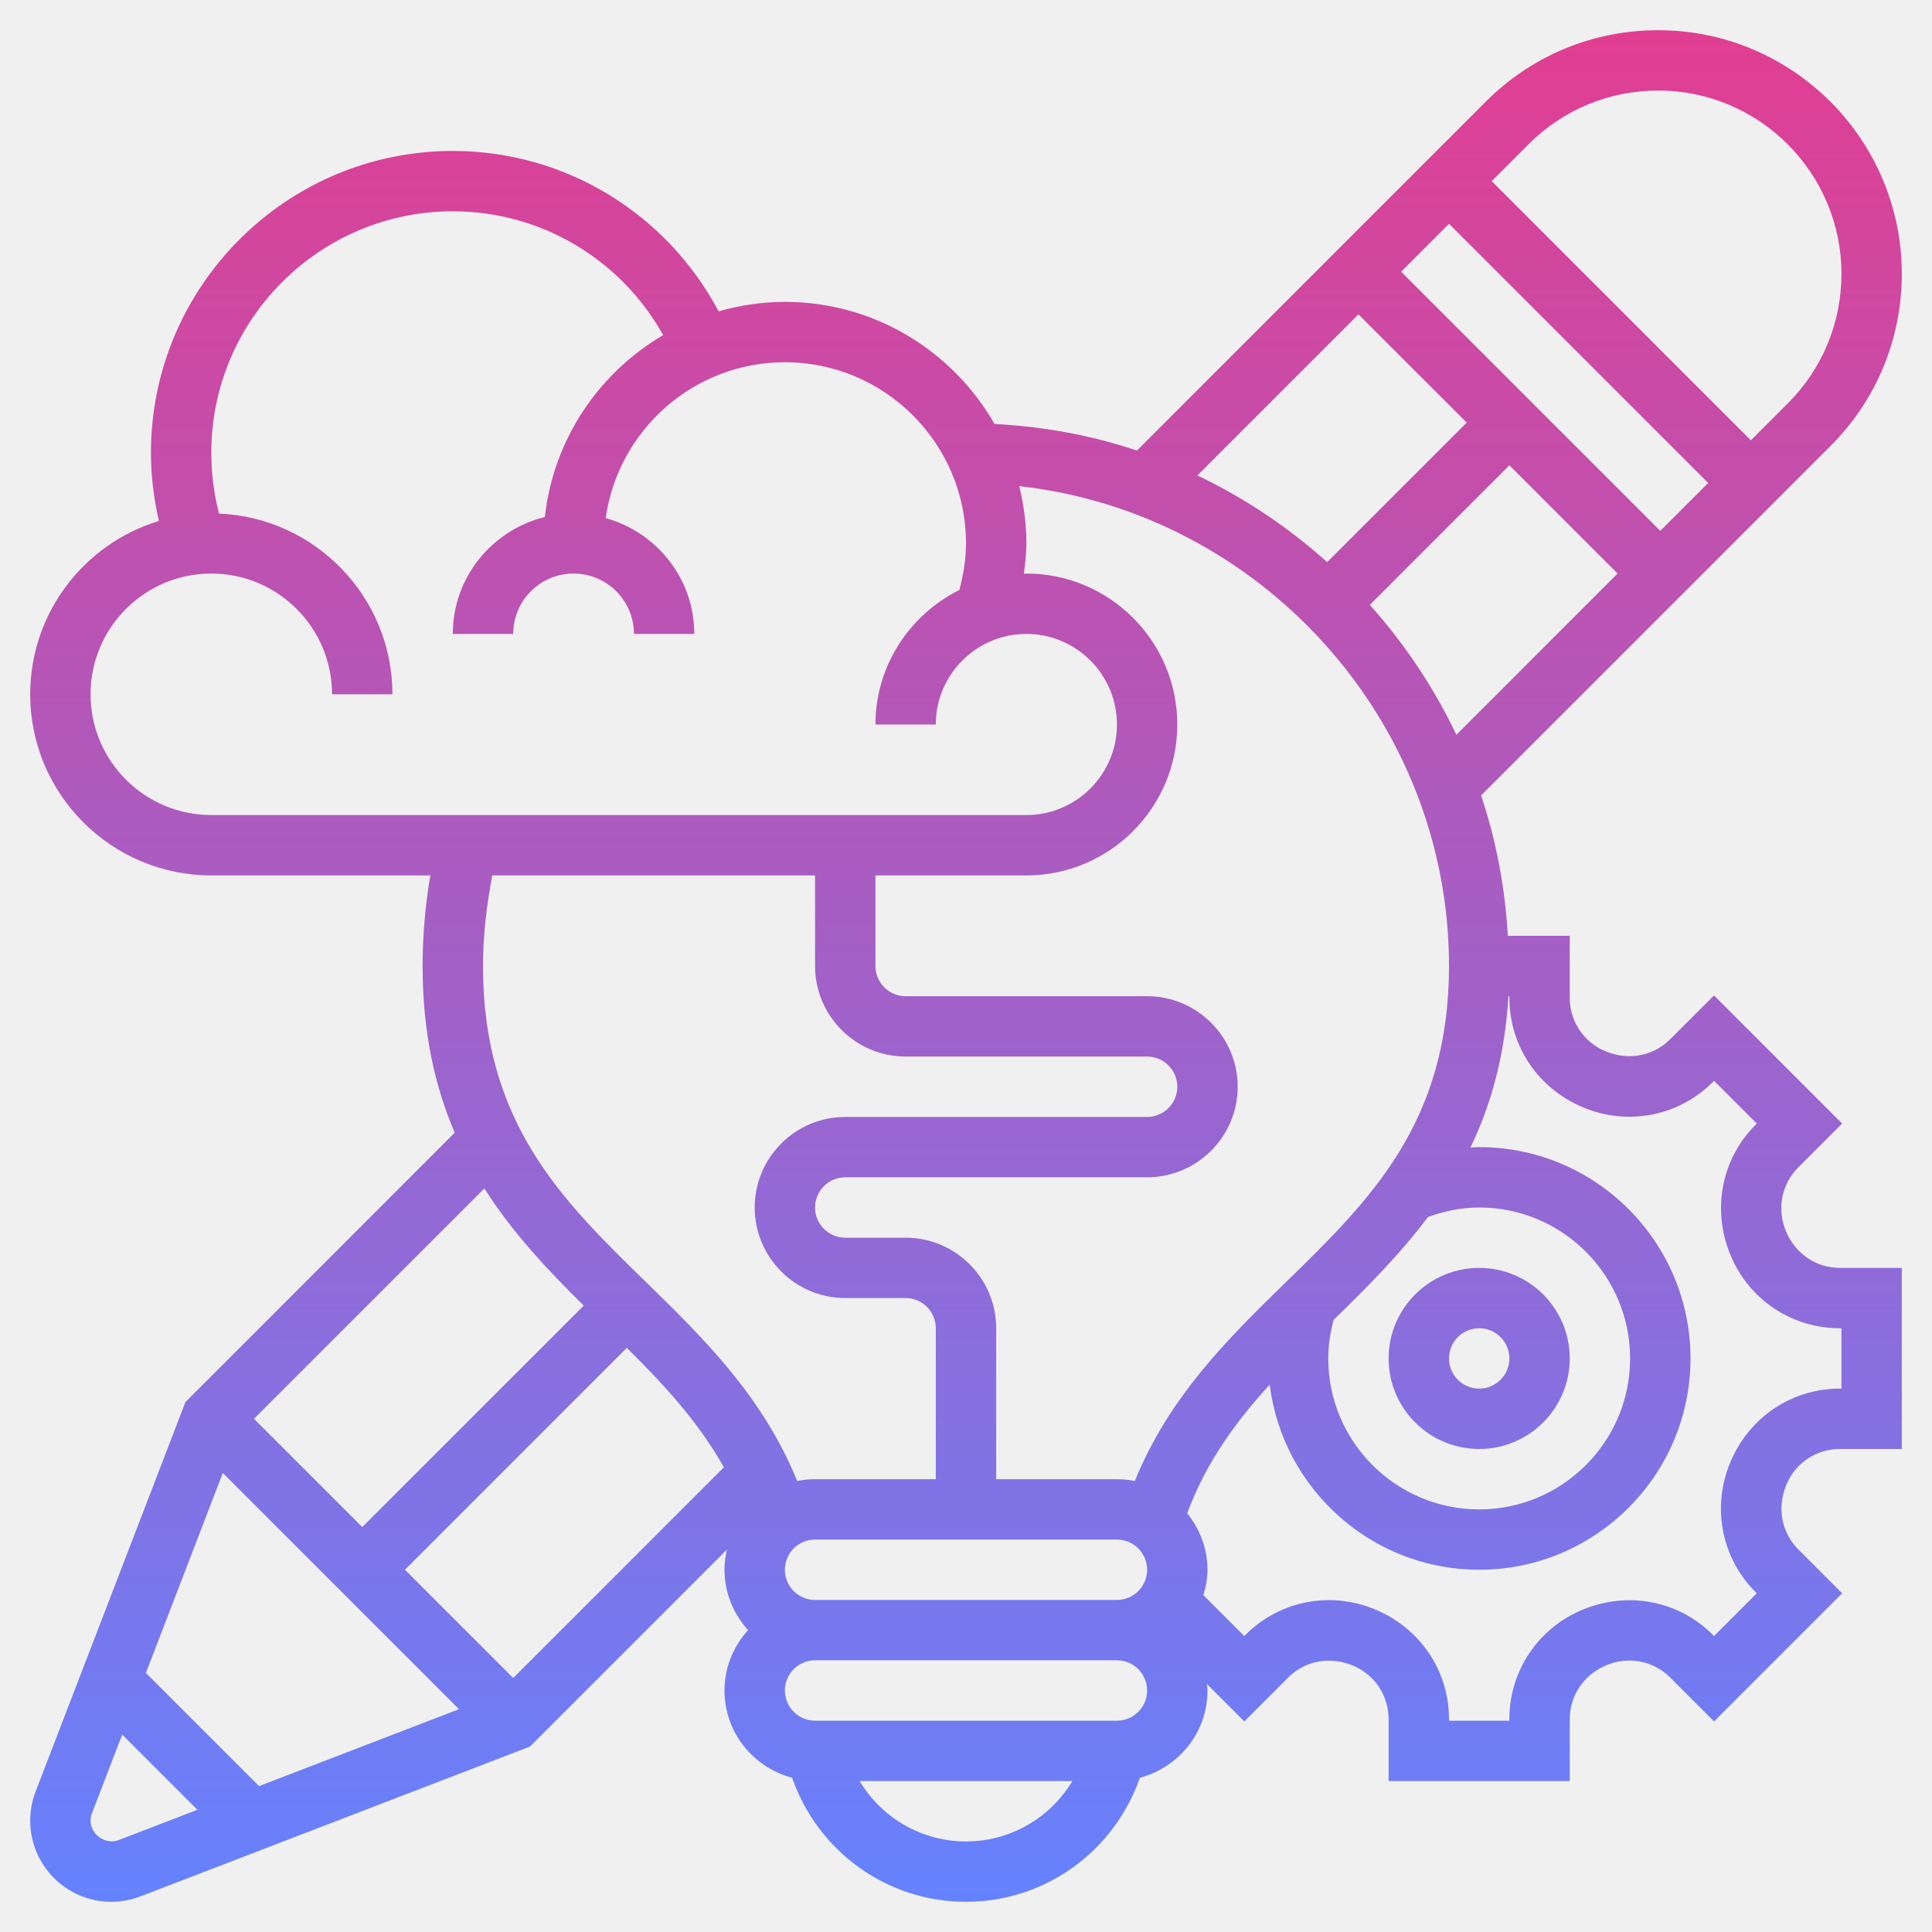
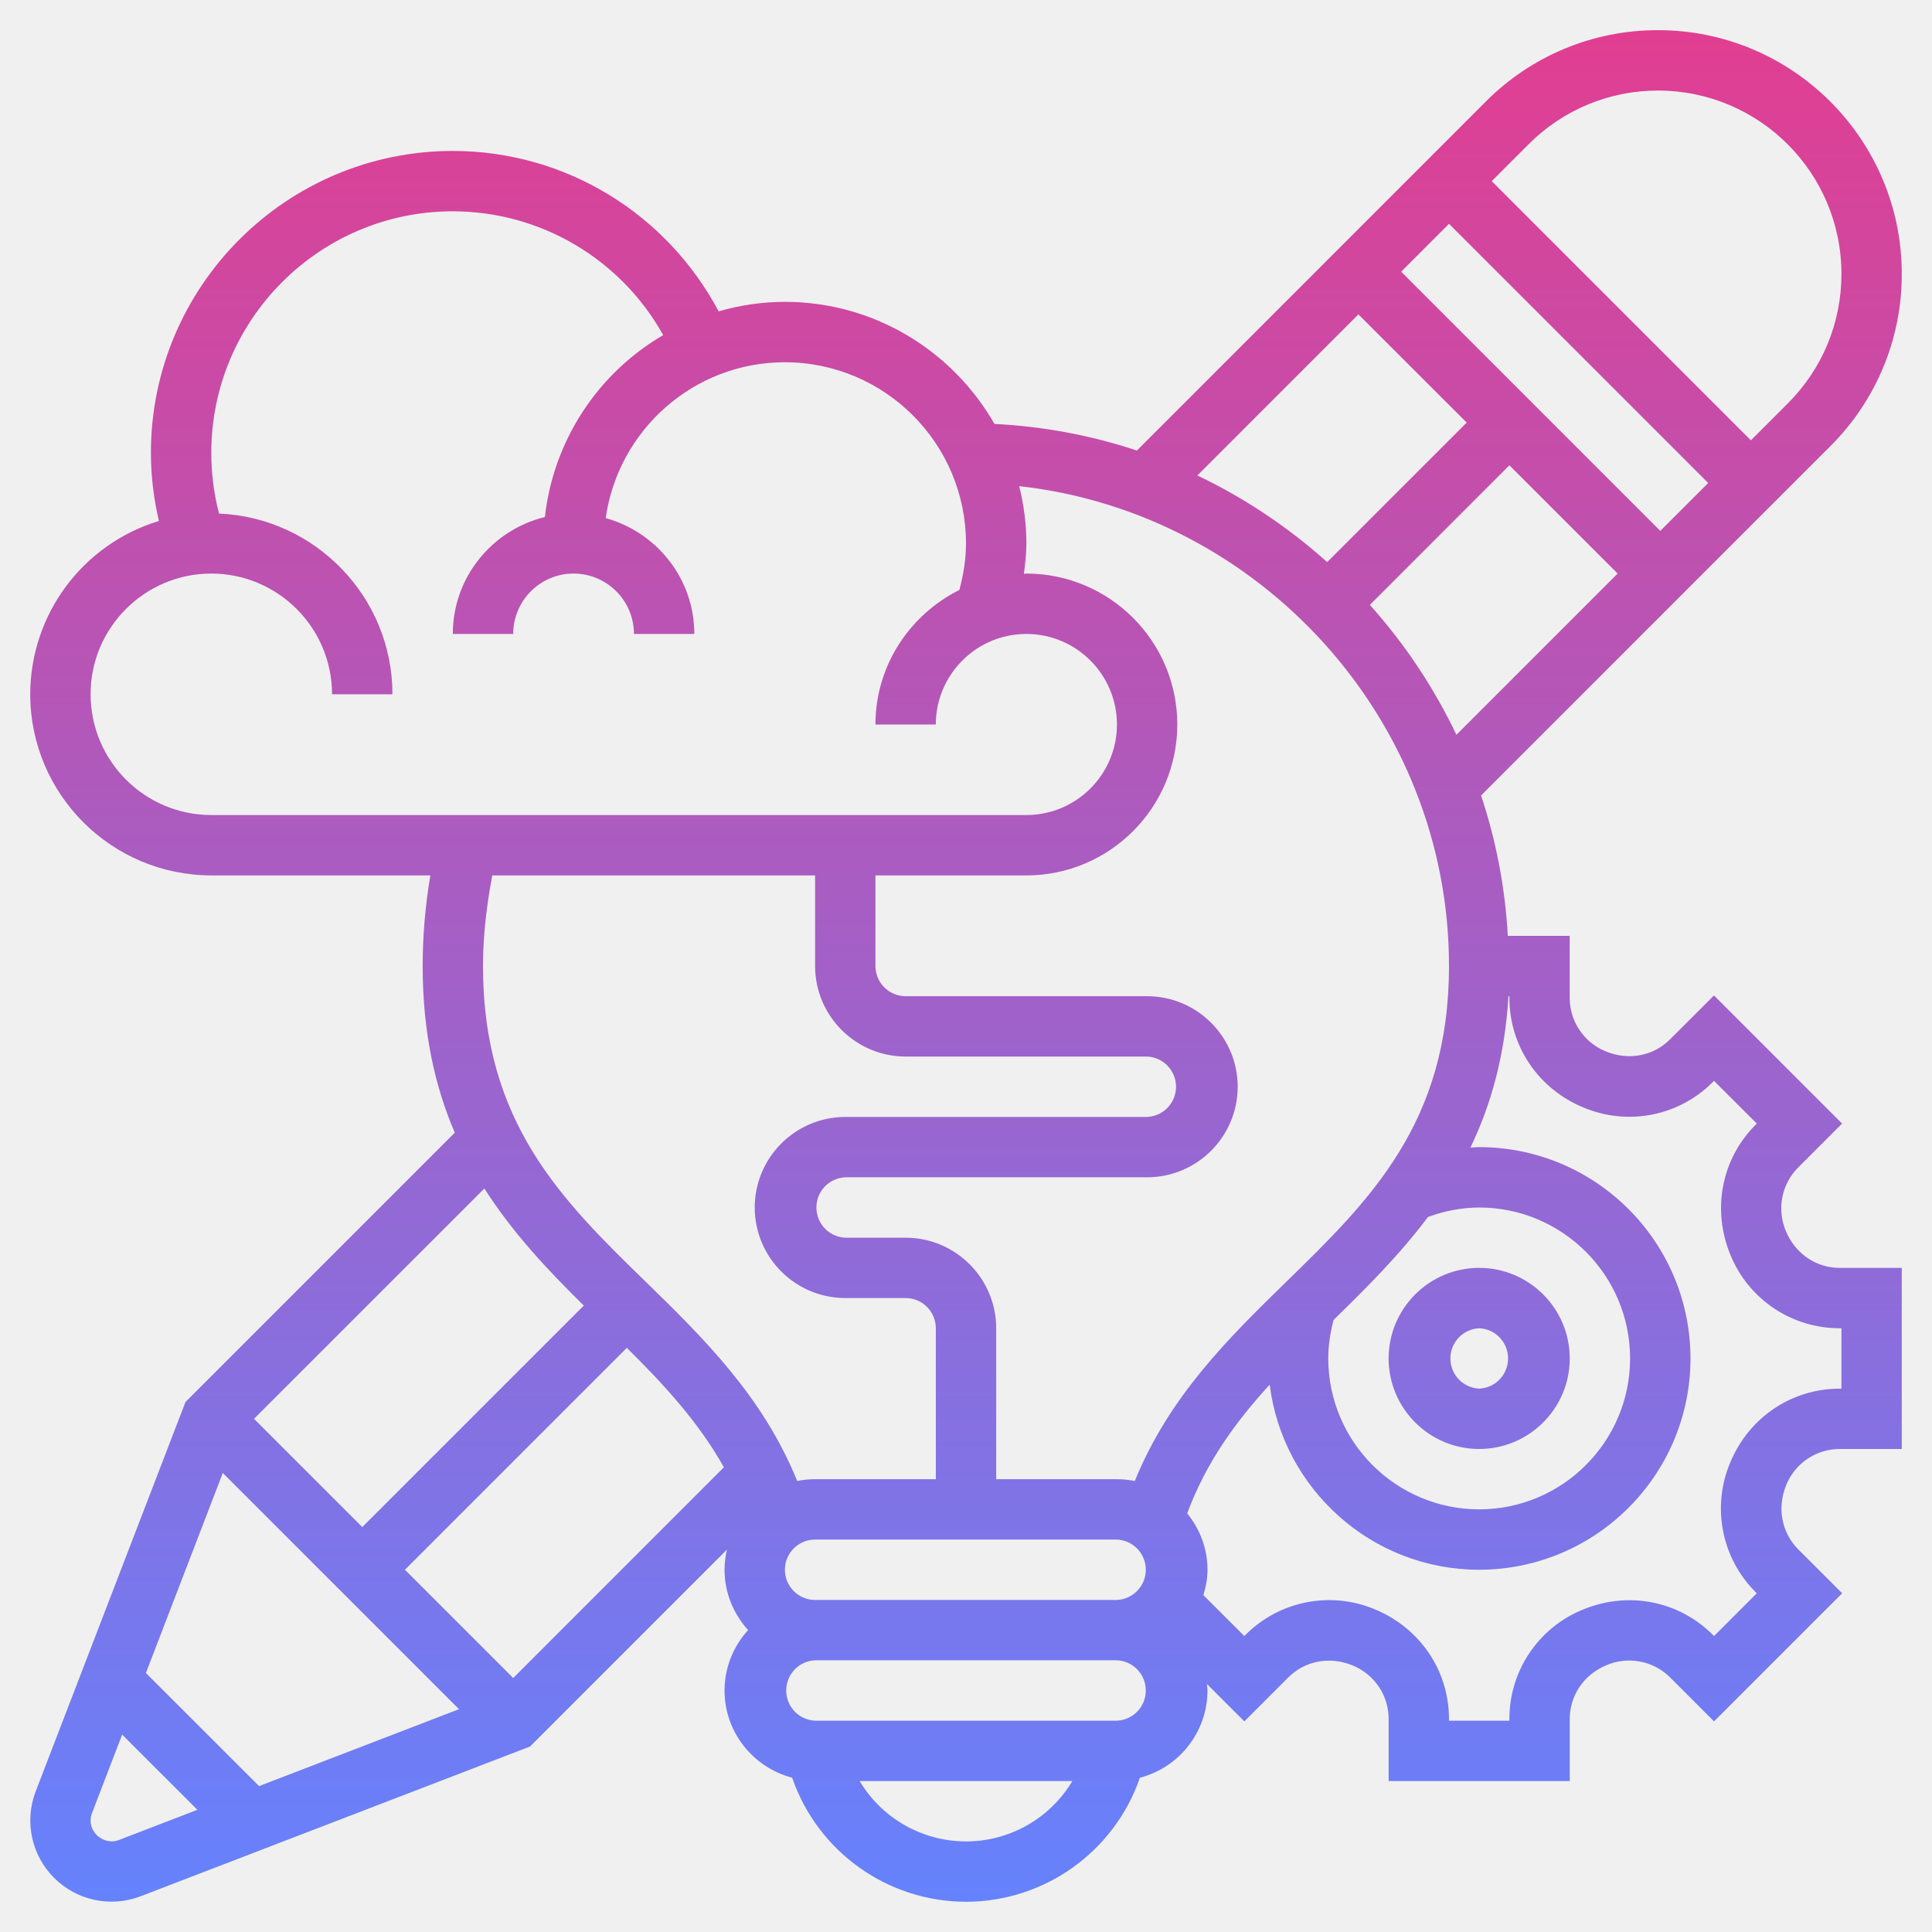
- <svg xmlns="http://www.w3.org/2000/svg" width="62" height="62" viewBox="0 0 62 62" fill="none">
-   <g clip-path="url(#clip0_43_2103)">
-     <path d="M47.469 46.5C49.071 46.5 50.375 45.196 50.375 43.594C50.375 41.991 49.071 40.688 47.469 40.688C45.866 40.688 44.562 41.991 44.562 43.594C44.562 45.196 45.866 46.5 47.469 46.5ZM47.469 42.625C48.002 42.625 48.438 43.059 48.438 43.594C48.438 44.129 48.002 44.562 47.469 44.562C46.935 44.562 46.5 44.129 46.5 43.594C46.5 43.059 46.935 42.625 47.469 42.625ZM58.741 14.316C60.218 12.84 61.031 10.876 61.031 8.788C61.031 4.477 57.523 0.969 53.212 0.969C51.124 0.969 49.16 1.782 47.684 3.259L36.485 14.459C35.037 13.972 33.501 13.689 31.916 13.605C30.579 11.27 28.067 9.688 25.188 9.688C24.45 9.688 23.739 9.798 23.062 9.991C21.39 6.847 18.142 4.844 14.531 4.844C9.19 4.844 4.844 9.19 4.844 14.531C4.844 15.273 4.935 16.004 5.1 16.719C2.712 17.441 0.969 19.661 0.969 22.281C0.969 25.487 3.576 28.094 6.781 28.094H13.809C13.648 29.052 13.562 30.024 13.562 31C13.562 33.132 13.957 34.867 14.593 36.349L5.951 44.993L1.142 57.495C1.027 57.794 0.969 58.108 0.969 58.428C0.969 59.864 2.137 61.031 3.572 61.031C3.892 61.031 4.206 60.972 4.506 60.858L17.008 56.049L23.328 49.729C23.28 49.937 23.25 50.152 23.25 50.375C23.25 51.122 23.542 51.797 24.006 52.312C23.541 52.828 23.25 53.503 23.25 54.25C23.25 55.597 24.175 56.722 25.42 57.05C26.245 59.413 28.456 61.031 31 61.031C33.544 61.031 35.755 59.413 36.58 57.05C37.825 56.722 38.75 55.597 38.75 54.25C38.75 54.177 38.733 54.109 38.729 54.039L39.932 55.242L41.343 53.831C41.877 53.297 42.674 53.141 43.416 53.45C44.112 53.739 44.562 54.412 44.562 55.166V57.156H50.375V55.166C50.375 54.412 50.825 53.739 51.559 53.435C52.262 53.143 53.061 53.297 53.595 53.831L55.006 55.242L59.117 51.131L57.708 49.72C57.174 49.185 57.018 48.386 57.327 47.646C57.614 46.95 58.287 46.5 59.041 46.5H61.031V40.688H59.041C58.287 40.688 57.614 40.237 57.31 39.504C57.017 38.8 57.173 38.001 57.706 37.466L59.116 36.056L55.005 31.945L53.593 33.355C53.059 33.89 52.259 34.045 51.519 33.735C50.825 33.448 50.375 32.776 50.375 32.022V30.031H48.388C48.3 28.469 48.01 26.958 47.53 25.527L58.741 14.316ZM43.959 19.412L48.438 14.932L51.911 18.406L46.737 23.58C46.012 22.058 45.074 20.657 43.959 19.412ZM44.964 8.719L46.5 7.182L54.818 15.5L53.281 17.036L44.964 8.719ZM53.212 2.906C56.455 2.906 59.094 5.545 59.094 8.788C59.094 10.358 58.483 11.835 57.371 12.946L56.188 14.13L47.87 5.812L49.054 4.629C50.165 3.518 51.641 2.906 53.212 2.906ZM43.594 10.089L47.068 13.562L42.591 18.039C41.347 16.923 39.947 15.984 38.425 15.258L43.594 10.089ZM46.5 31C46.5 36.04 43.962 38.517 41.275 41.137C39.424 42.942 37.524 44.808 36.417 47.527C36.232 47.489 36.04 47.469 35.844 47.469H31.969V42.625C31.969 41.023 30.665 39.719 29.062 39.719H27.125C26.591 39.719 26.156 39.285 26.156 38.75C26.156 38.215 26.591 37.781 27.125 37.781H36.812C38.415 37.781 39.719 36.477 39.719 34.875C39.719 33.273 38.415 31.969 36.812 31.969H29.062C28.529 31.969 28.094 31.535 28.094 31V28.094H32.938C35.608 28.094 37.781 25.921 37.781 23.25C37.781 20.579 35.608 18.406 32.938 18.406C32.91 18.406 32.885 18.414 32.858 18.414C32.9 18.09 32.938 17.767 32.938 17.438C32.938 16.804 32.852 16.191 32.709 15.601C40.432 16.461 46.5 23.089 46.5 31ZM42.795 42.36C43.852 41.328 44.911 40.274 45.825 39.055C46.352 38.863 46.9 38.75 47.469 38.75C50.14 38.75 52.312 40.923 52.312 43.594C52.312 46.265 50.14 48.438 47.469 48.438C44.798 48.438 42.625 46.265 42.625 43.594C42.625 43.174 42.69 42.762 42.795 42.36ZM25.188 50.375C25.188 49.84 25.622 49.406 26.156 49.406H35.844C36.377 49.406 36.812 49.84 36.812 50.375C36.812 50.91 36.377 51.344 35.844 51.344H26.156C25.622 51.344 25.188 50.91 25.188 50.375ZM12.995 50.375L20.116 43.254C21.308 44.436 22.414 45.631 23.23 47.087L16.469 53.849L12.995 50.375ZM2.906 22.281C2.906 20.144 4.644 18.406 6.781 18.406C8.918 18.406 10.656 20.144 10.656 22.281H12.594C12.594 19.16 10.119 16.612 7.029 16.481C6.865 15.848 6.781 15.194 6.781 14.531C6.781 10.258 10.258 6.781 14.531 6.781C17.365 6.781 19.922 8.322 21.282 10.754C19.217 11.966 17.758 14.1 17.486 16.591C15.794 17.007 14.531 18.525 14.531 20.344H16.469C16.469 19.275 17.338 18.406 18.406 18.406C19.475 18.406 20.344 19.275 20.344 20.344H22.281C22.281 18.566 21.072 17.081 19.438 16.626C19.835 13.805 22.258 11.625 25.188 11.625C28.393 11.625 31 14.232 31 17.438C31 17.947 30.917 18.446 30.787 18.932C29.198 19.728 28.094 21.355 28.094 23.25H30.031C30.031 21.648 31.335 20.344 32.938 20.344C34.54 20.344 35.844 21.648 35.844 23.25C35.844 24.852 34.54 26.156 32.938 26.156H6.781C4.644 26.156 2.906 24.418 2.906 22.281ZM26.156 28.094V31C26.156 32.602 27.46 33.906 29.062 33.906H36.812C37.346 33.906 37.781 34.34 37.781 34.875C37.781 35.41 37.346 35.844 36.812 35.844H27.125C25.523 35.844 24.219 37.148 24.219 38.75C24.219 40.352 25.523 41.656 27.125 41.656H29.062C29.596 41.656 30.031 42.09 30.031 42.625V47.469H26.156C25.96 47.469 25.768 47.489 25.583 47.527C24.476 44.808 22.576 42.942 20.725 41.137C18.038 38.517 15.5 36.04 15.5 31C15.5 30.021 15.617 29.05 15.798 28.094H26.156ZM18.733 41.898L11.625 49.005L8.151 45.531L15.543 38.14C16.452 39.568 17.58 40.759 18.733 41.898ZM7.15 47.27L14.73 54.85L8.313 57.318L4.682 53.687L7.15 47.27ZM3.811 59.049C3.392 59.212 2.906 58.878 2.906 58.428C2.906 58.346 2.922 58.266 2.95 58.19L3.921 55.665L6.334 58.078L3.811 59.049ZM31 59.094C29.569 59.094 28.293 58.332 27.586 57.156H34.414C33.707 58.332 32.431 59.094 31 59.094ZM35.844 55.219H26.156C25.622 55.219 25.188 54.785 25.188 54.25C25.188 53.715 25.622 53.281 26.156 53.281H35.844C36.377 53.281 36.812 53.715 36.812 54.25C36.812 54.785 36.377 55.219 35.844 55.219ZM50.812 35.54C52.242 36.138 53.873 35.819 54.965 34.726L55.006 34.685L56.377 36.057L56.337 36.098C55.246 37.189 54.926 38.82 55.535 40.281C56.124 41.705 57.499 42.625 59.041 42.625H59.094V44.562H59.041C57.499 44.562 56.124 45.483 55.523 46.938C54.926 48.369 55.246 49.998 56.337 51.09L56.377 51.131L55.006 52.502L54.965 52.462C53.872 51.369 52.241 51.048 50.781 51.66C49.358 52.249 48.438 53.624 48.438 55.166V55.219H46.5V55.166C46.5 53.624 45.58 52.249 44.125 51.647C42.692 51.049 41.062 51.37 39.972 52.462L39.931 52.502L38.618 51.19C38.696 50.929 38.75 50.66 38.75 50.375C38.75 49.687 38.5 49.063 38.099 48.564C38.702 46.938 39.646 45.637 40.746 44.436C41.162 47.778 44.015 50.375 47.469 50.375C51.208 50.375 54.25 47.332 54.25 43.594C54.25 39.855 51.208 36.812 47.469 36.812C47.374 36.812 47.282 36.822 47.188 36.826C47.844 35.465 48.294 33.887 48.407 31.969H48.438V32.022C48.438 33.563 49.358 34.939 50.812 35.54Z" fill="url(#paint0_linear_43_2103)" />
+ <svg xmlns="http://www.w3.org/2000/svg" width="62" height="62" fill="none">
+   <g clip-path="url(#a)">
+     <path fill="url(#b)" d="M47.469 46.5a2.91 2.91 0 0 0 2.906-2.906 2.91 2.91 0 0 0-2.906-2.907 2.91 2.91 0 0 0-2.907 2.907A2.91 2.91 0 0 0 47.47 46.5m0-3.875a.97.97 0 0 1 0 1.938.97.97 0 0 1 0-1.938M58.74 14.316a7.77 7.77 0 0 0 2.29-5.528c0-4.311-3.508-7.82-7.818-7.82a7.77 7.77 0 0 0-5.53 2.29l-11.198 11.2a17.2 17.2 0 0 0-4.57-.853c-1.336-2.335-3.848-3.918-6.727-3.918-.738 0-1.449.11-2.126.304-1.672-3.144-4.92-5.147-8.53-5.147-5.342 0-9.688 4.346-9.688 9.687 0 .742.09 1.473.256 2.188A5.82 5.82 0 0 0 .97 22.28a5.82 5.82 0 0 0 5.812 5.813h7.028c-.161.958-.246 1.93-.246 2.906 0 2.132.394 3.867 1.03 5.35l-8.642 8.643-4.809 12.502a2.606 2.606 0 0 0 3.363 3.362l12.503-4.808 6.32-6.32a3 3 0 0 0-.078.646c0 .747.292 1.422.756 1.938a2.88 2.88 0 0 0-.756 1.937c0 1.347.925 2.472 2.17 2.8A5.91 5.91 0 0 0 31 61.03a5.91 5.91 0 0 0 5.58-3.981 2.9 2.9 0 0 0 2.17-2.8c0-.073-.017-.14-.021-.211l1.203 1.203 1.411-1.41c.534-.535 1.331-.691 2.073-.382.696.29 1.147.962 1.147 1.715v1.991h5.812v-1.99c0-.754.45-1.427 1.184-1.73a1.86 1.86 0 0 1 2.036.395l1.41 1.411 4.112-4.111-1.41-1.41c-.533-.536-.69-1.335-.38-2.075A1.85 1.85 0 0 1 59.04 46.5h1.99v-5.812h-1.99c-.754 0-1.427-.451-1.73-1.184a1.86 1.86 0 0 1 .395-2.038l1.41-1.41-4.111-4.111-1.412 1.41c-.534.535-1.334.69-2.074.38a1.85 1.85 0 0 1-1.144-1.713v-1.99h-1.987a17.2 17.2 0 0 0-.858-4.504zM43.96 19.412l4.478-4.48 3.474 3.474-5.174 5.174a17.6 17.6 0 0 0-2.778-4.168m1.005-10.693L46.5 7.182l8.318 8.318-1.537 1.536zm8.249-5.813a5.89 5.89 0 0 1 5.88 5.882c0 1.57-.61 3.047-1.722 4.158l-1.184 1.184-8.317-8.317 1.184-1.184a5.85 5.85 0 0 1 4.158-1.723m-9.62 7.183 3.475 3.473-4.477 4.477a17.6 17.6 0 0 0-4.166-2.781zM46.5 31c0 5.04-2.538 7.517-5.225 10.137-1.85 1.805-3.751 3.67-4.858 6.39a3 3 0 0 0-.573-.058h-3.875v-4.844a2.91 2.91 0 0 0-2.907-2.906h-1.937a.97.97 0 0 1 0-1.938h9.688a2.91 2.91 0 0 0 2.906-2.906 2.91 2.91 0 0 0-2.907-2.906h-7.75a.97.97 0 0 1-.968-.969v-2.906h4.843a4.85 4.85 0 0 0 4.844-4.844 4.85 4.85 0 0 0-4.843-4.844c-.028 0-.053.008-.08.008.042-.324.08-.647.08-.977 0-.633-.086-1.246-.23-1.836C40.433 16.46 46.5 23.089 46.5 31m-3.705 11.36c1.057-1.032 2.116-2.086 3.03-3.305a4.8 4.8 0 0 1 1.644-.305 4.85 4.85 0 0 1 4.843 4.844 4.85 4.85 0 0 1-4.843 4.843 4.85 4.85 0 0 1-4.844-4.843c0-.42.065-.832.17-1.234m-17.607 8.015a.97.97 0 0 1 .968-.969h9.688a.97.97 0 0 1 0 1.938h-9.688a.97.97 0 0 1-.968-.969m-12.193 0 7.121-7.121c1.192 1.182 2.298 2.377 3.114 3.833l-6.761 6.762zM2.906 22.281a3.88 3.88 0 0 1 3.875-3.875 3.88 3.88 0 0 1 3.875 3.875h1.938c0-3.121-2.475-5.669-5.565-5.8a7.7 7.7 0 0 1-.248-1.95c0-4.273 3.477-7.75 7.75-7.75a7.73 7.73 0 0 1 6.751 3.973 7.76 7.76 0 0 0-3.796 5.837c-1.692.416-2.955 1.934-2.955 3.753h1.938a1.94 1.94 0 0 1 1.937-1.938 1.94 1.94 0 0 1 1.938 1.938h1.937c0-1.778-1.209-3.263-2.843-3.718.397-2.821 2.82-5.001 5.75-5.001A5.82 5.82 0 0 1 31 17.438c0 .51-.083 1.008-.213 1.494-1.589.796-2.693 2.423-2.693 4.318h1.937a2.91 2.91 0 0 1 2.907-2.906 2.91 2.91 0 0 1 2.906 2.906 2.91 2.91 0 0 1-2.907 2.906H6.782a3.88 3.88 0 0 1-3.875-3.875m23.25 5.813V31a2.91 2.91 0 0 0 2.907 2.906h7.75a.97.97 0 0 1 0 1.938h-9.688a2.91 2.91 0 0 0-2.906 2.906 2.91 2.91 0 0 0 2.906 2.906h1.938a.97.97 0 0 1 .968.969v4.844h-3.875q-.295 0-.573.058c-1.107-2.72-3.007-4.585-4.858-6.39C18.038 38.517 15.5 36.04 15.5 31c0-.98.117-1.95.298-2.906zm-7.423 13.804-7.108 7.107-3.474-3.474 7.392-7.391c.91 1.428 2.037 2.62 3.19 3.758M7.15 47.27l7.58 7.58-6.417 2.468-3.631-3.63zM3.811 59.05c-.42.162-.905-.172-.905-.622q.001-.124.044-.238l.97-2.525 2.414 2.413zM31 59.093a3.98 3.98 0 0 1-3.414-1.938h6.828A3.98 3.98 0 0 1 31 59.094m4.844-3.875h-9.688a.97.97 0 0 1 0-1.938h9.688a.97.97 0 0 1 0 1.938m14.968-19.68a3.78 3.78 0 0 0 4.153-.813l.04-.04 1.372 1.37-.04.042c-1.091 1.091-1.41 2.722-.802 4.183a3.78 3.78 0 0 0 3.506 2.344h.053v1.938h-.053c-1.542 0-2.917.92-3.518 2.375a3.79 3.79 0 0 0 .814 4.152l.04.04-1.371 1.372-.041-.04c-1.093-1.093-2.724-1.414-4.184-.802a3.78 3.78 0 0 0-2.343 3.506v.053H46.5v-.053c0-1.542-.92-2.917-2.375-3.519a3.79 3.79 0 0 0-4.153.815l-.041.04-1.313-1.312c.078-.26.132-.53.132-.815 0-.688-.25-1.312-.651-1.81.603-1.627 1.547-2.928 2.647-4.13.416 3.343 3.27 5.94 6.723 5.94a6.79 6.79 0 0 0 6.781-6.781 6.79 6.79 0 0 0-6.781-6.782c-.095 0-.187.01-.281.014.656-1.361 1.106-2.94 1.22-4.857h.03v.053c0 1.541.92 2.917 2.374 3.518" />
  </g>
  <defs>
-     <linearGradient id="paint0_linear_43_2103" x1="31" y1="61.031" x2="31" y2="0.969" gradientUnits="userSpaceOnUse">
+     <linearGradient id="b" x1="31" x2="31" y1="61.031" y2=".969" gradientUnits="userSpaceOnUse">
      <stop stop-color="#6582FD" />
      <stop offset="1" stop-color="#E13E91" />
    </linearGradient>
-     <clipPath id="clip0_43_2103">
-       <rect width="62" height="62" fill="white" />
+     <clipPath id="a">
+       <path fill="#fff" d="M0 0h62v62H0z" />
    </clipPath>
  </defs>
</svg>
